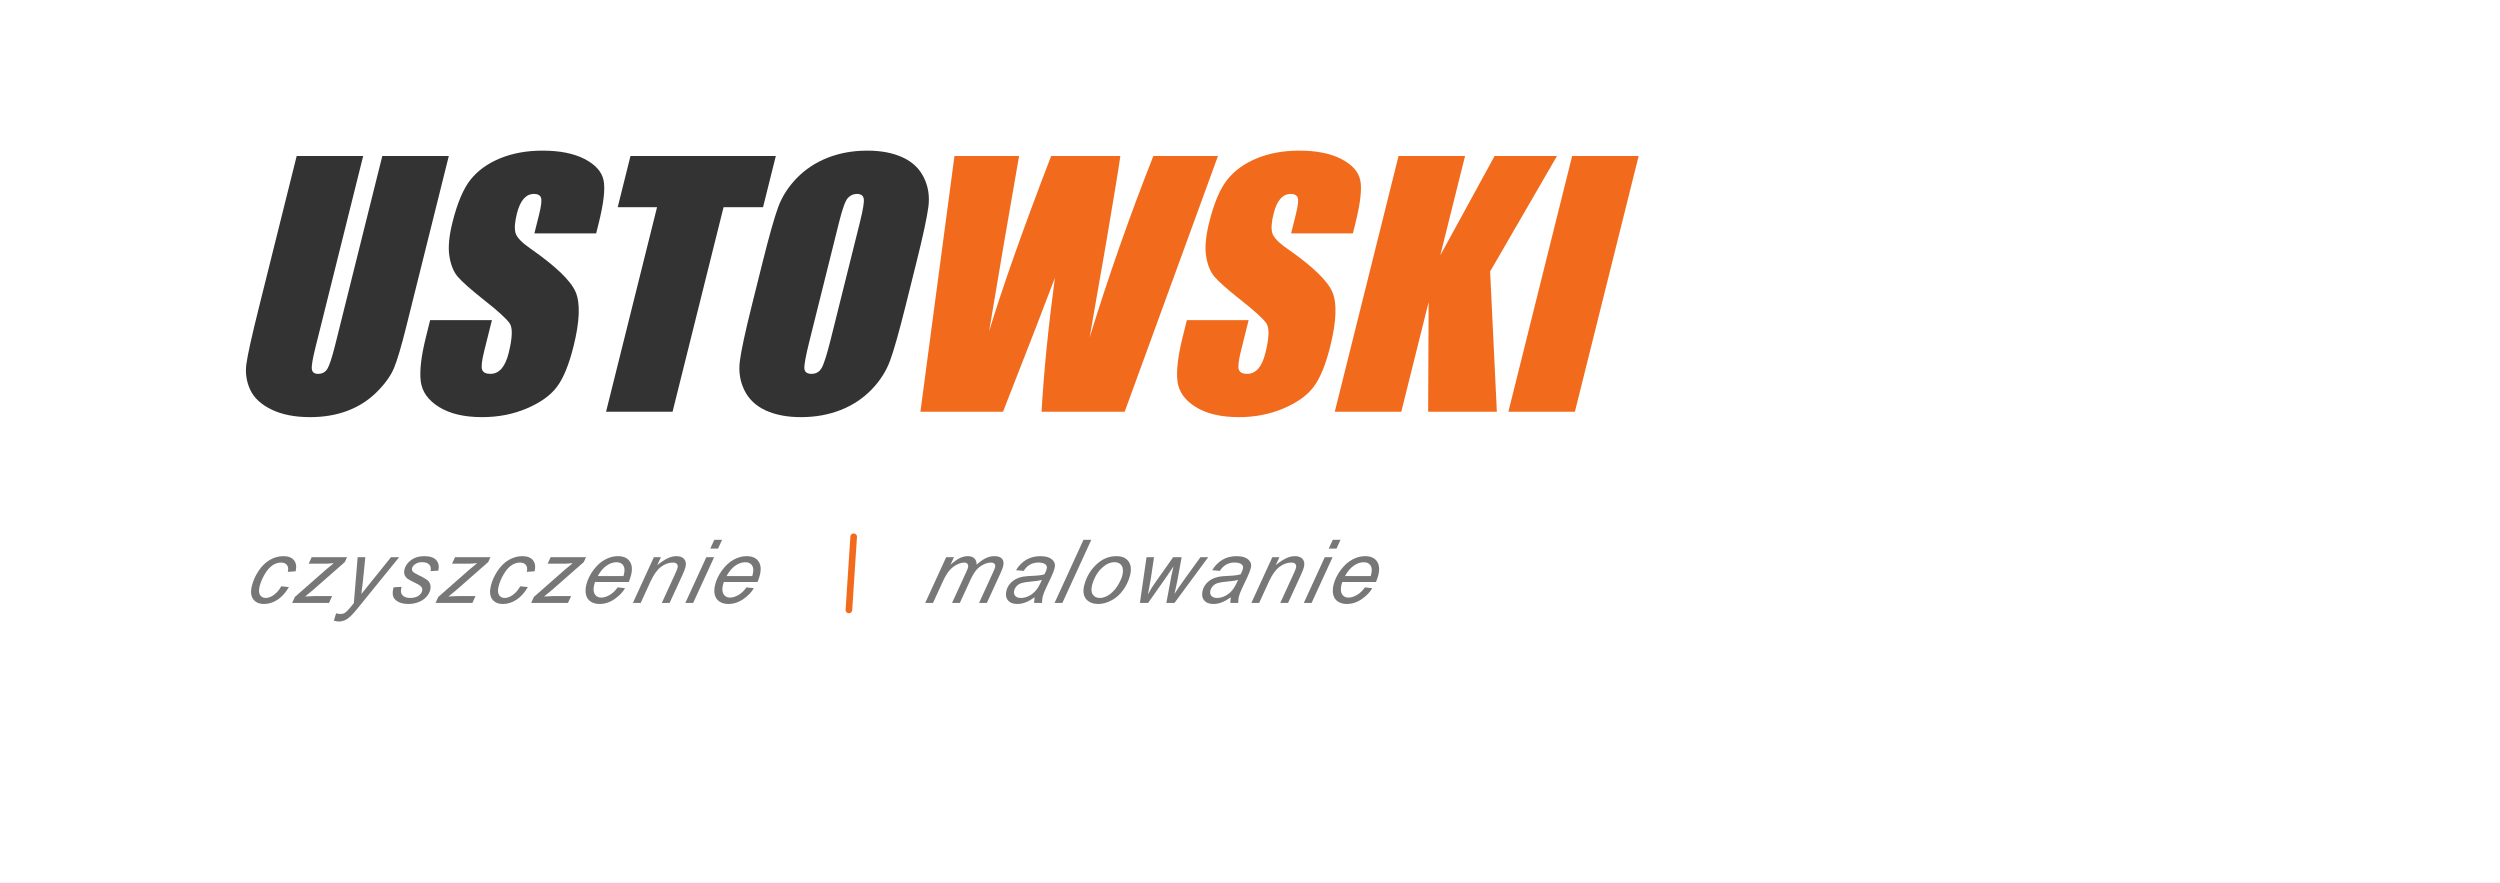
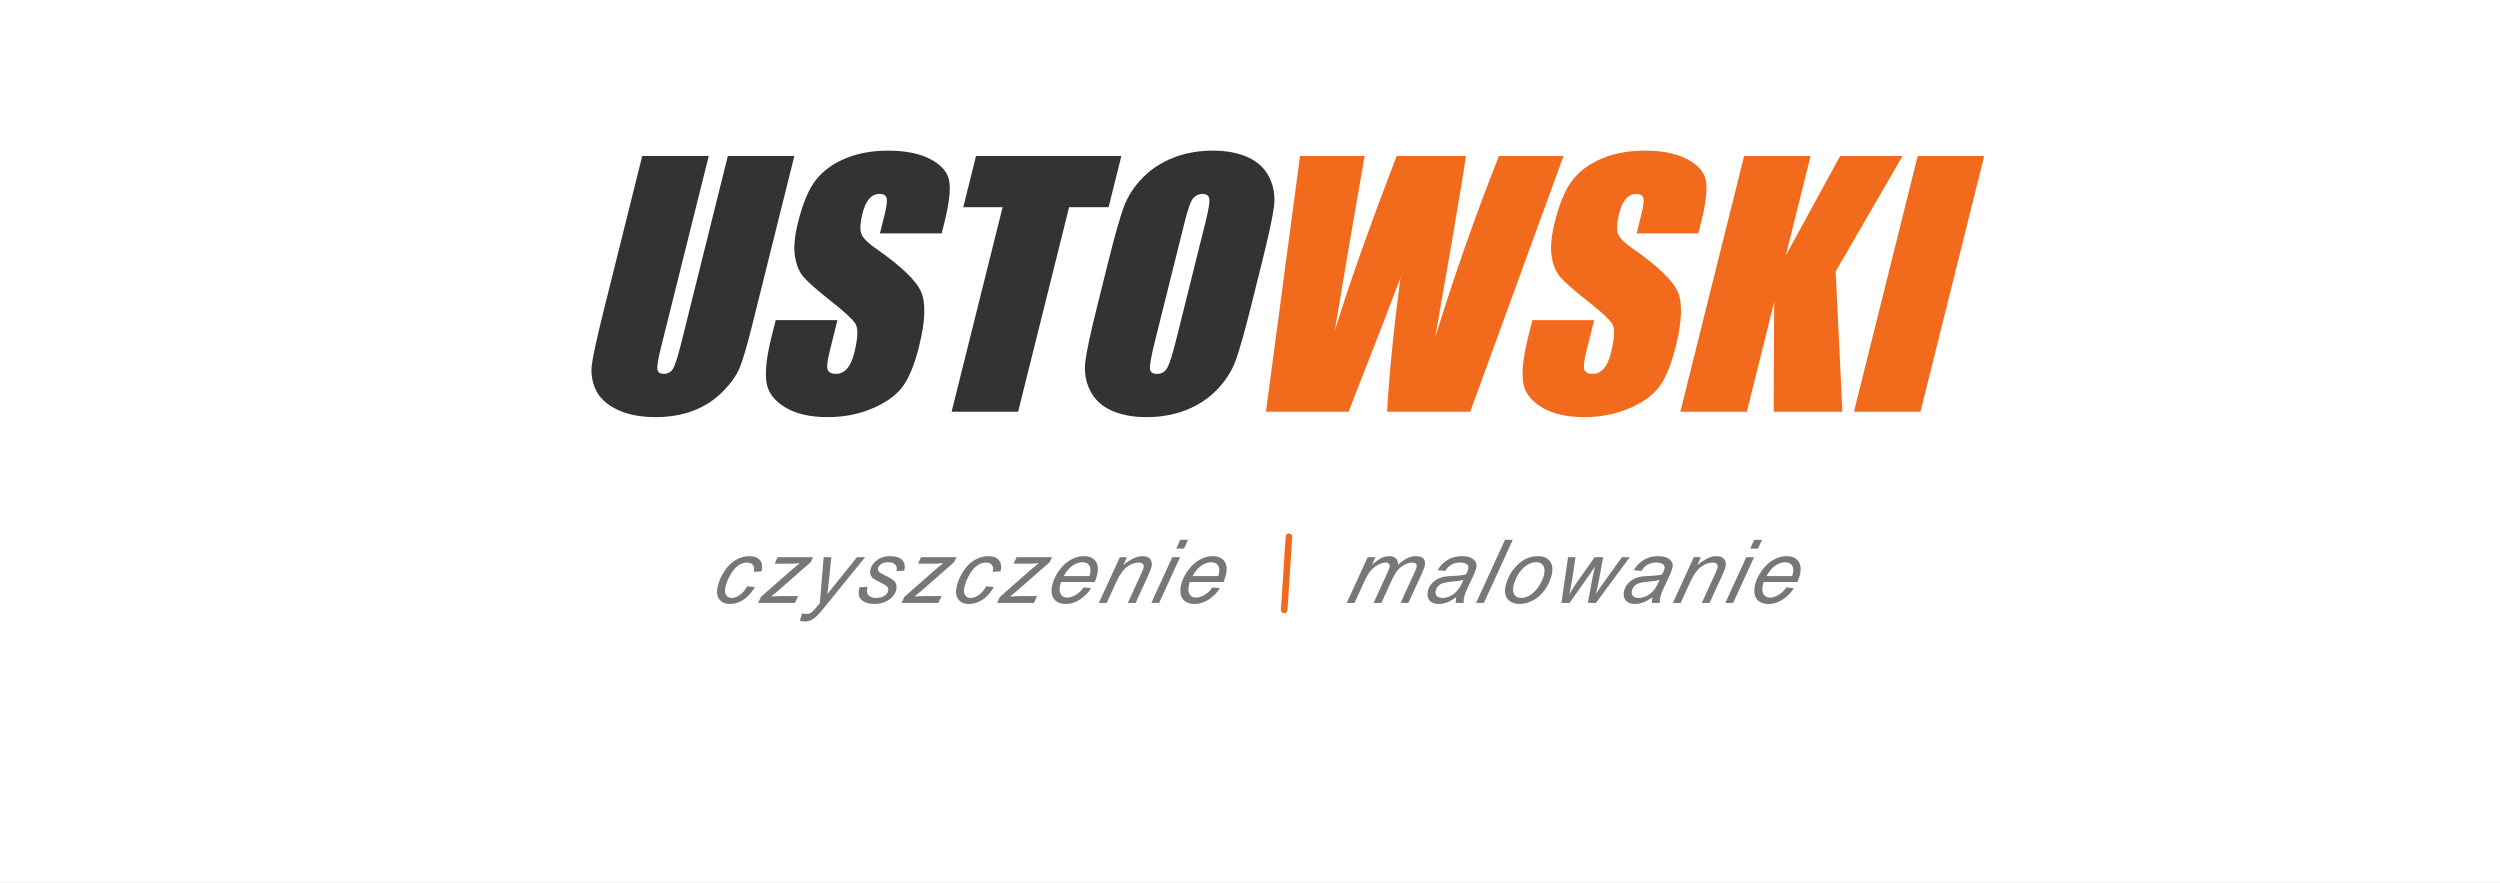
<svg xmlns="http://www.w3.org/2000/svg" viewBox="0 0 680 240">
  <rect width="680" height="240" fill="#ffffff" />
-   <path d="M1041 1619V537Q1041 353 1029.0 278.5Q1017 204 958.0 125.5Q899 47 802.5 6.5Q706 -34 575 -34Q430 -34 319.0 14.0Q208 62 153.0 139.0Q98 216 88.0 301.5Q78 387 78 661V1619H499V405Q499 299 510.5 269.5Q522 240 557 240Q597 240 608.5 272.5Q620 305 620 426V1619Z" transform="matrix(0.042969,0,0.010713,-0.042969,60.00,112.00)" fill="#333333" />
-   <path d="M976 1129H585V1249Q585 1333 570.0 1356.0Q555 1379 520 1379Q482 1379 462.5 1348.0Q443 1317 443 1254Q443 1173 465 1132Q486 1091 584 1033Q865 866 938 759Q1011 652 1011 414Q1011 241 970.5 159.0Q930 77 814.0 21.5Q698 -34 544 -34Q375 -34 255.5 30.0Q136 94 99.0 193.0Q62 292 62 474V580H453V383Q453 292 469.5 266.0Q486 240 528 240Q570 240 590.5 273.0Q611 306 611 371Q611 514 572 558Q532 602 375 705Q218 809 167.0 856.0Q116 903 82.5 986.0Q49 1069 49 1198Q49 1384 96.5 1470.0Q144 1556 250.0 1604.5Q356 1653 506 1653Q670 1653 785.5 1600.0Q901 1547 938.5 1466.5Q976 1386 976 1193Z" transform="matrix(0.042969,0,0.010713,-0.042969,108.12,112.00)" fill="#333333" />
-   <path d="M932 1619V1295H682V0H261V1295H12V1619Z" transform="matrix(0.042969,0,0.010713,-0.042969,153.63,112.00)" fill="#333333" />
-   <path d="M1046 671Q1046 427 1034.5 325.5Q1023 224 962.5 140.0Q902 56 799.0 11.0Q696 -34 559 -34Q429 -34 325.5 8.5Q222 51 159.0 136.0Q96 221 84.0 321.0Q72 421 72 671V948Q72 1192 83.5 1293.5Q95 1395 155.5 1479.0Q216 1563 319.0 1608.0Q422 1653 559 1653Q689 1653 792.5 1610.5Q896 1568 959.0 1483.0Q1022 1398 1034.0 1298.0Q1046 1198 1046 948ZM625 1203Q625 1316 612.5 1347.5Q600 1379 561 1379Q528 1379 510.5 1353.5Q493 1328 493 1203V447Q493 306 504.5 273.0Q516 240 558 240Q601 240 613.0 278.0Q625 316 625 459Z" transform="matrix(0.042969,0,0.010713,-0.042969,194.19,112.00)" fill="#333333" />
-   <path d="M1668 1619 1481 0H955Q883 373 828 848Q803 645 711 0H188L0 1619H409L452 1054L496 509Q519 932 612 1619H1050Q1059 1548 1096 1085L1142 470Q1177 1057 1259 1619Z" transform="matrix(0.042969,0,0.010713,-0.042969,242.27,112.00)" fill="#f26b1d" />
-   <path d="M976 1129H585V1249Q585 1333 570.0 1356.0Q555 1379 520 1379Q482 1379 462.5 1348.0Q443 1317 443 1254Q443 1173 465 1132Q486 1091 584 1033Q865 866 938 759Q1011 652 1011 414Q1011 241 970.5 159.0Q930 77 814.0 21.5Q698 -34 544 -34Q375 -34 255.5 30.0Q136 94 99.0 193.0Q62 292 62 474V580H453V383Q453 292 469.5 266.0Q486 240 528 240Q570 240 590.5 273.0Q611 306 611 371Q611 514 572 558Q532 602 375 705Q218 809 167.0 856.0Q116 903 82.5 986.0Q49 1069 49 1198Q49 1384 96.5 1470.0Q144 1556 250.0 1604.5Q356 1653 506 1653Q670 1653 785.5 1600.0Q901 1547 938.5 1466.5Q976 1386 976 1193Z" transform="matrix(0.042969,0,0.010713,-0.042969,313.95,112.00)" fill="#f26b1d" />
-   <path d="M1087 1619 846 888 1110 0H675L505 694V0H84V1619H505V990L692 1619Z" transform="matrix(0.042969,0,0.010713,-0.042969,359.45,112.00)" fill="#f26b1d" />
-   <path d="M505 1619V0H84V1619Z" transform="matrix(0.042969,0,0.010713,-0.042969,406.67,112.00)" fill="#f26b1d" />
-   <path d="M801 387 982 368Q914 169 788.5 72.5Q663 -24 503 -24Q330 -24 222.5 88.0Q115 200 115 401Q115 575 184.0 743.0Q253 911 381.5 998.5Q510 1086 675 1086Q846 1086 946.0 989.5Q1046 893 1046 734L868 722Q867 823 809.5 880.0Q752 937 658 937Q549 937 469.0 868.0Q389 799 343.5 658.5Q298 518 298 388Q298 252 358.0 184.0Q418 116 506 116Q594 116 674.5 183.0Q755 250 801 387Z" transform="matrix(0.011719,0,0.002922,-0.011719,66.00,164.00)" fill="#777777" />
-   <path d="M40 0 69 140 640 783Q701 851 776 924Q647 911 591 911H196L228 1062H1049L1025 948L449 301Q400 246 303 150Q454 159 510 159H928L895 0Z" transform="matrix(0.011719,0,0.002922,-0.011719,79.00,164.00)" fill="#777777" />
-   <path d="M0 -410 11 -240Q67 -256 120 -256Q175 -256 209 -231Q253 -198 305 -107L363 -3L186 1062H364L444 525Q468 366 485 207L960 1062H1149L472 -141Q374 -317 298.0 -374.0Q222 -431 123 -431Q60 -431 0 -410Z" transform="matrix(0.011719,0,0.002922,-0.011719,92.00,164.00)" fill="#777777" />
-   <path d="M85 363 266 374Q266 296 290.0 241.0Q314 186 378.5 151.0Q443 116 529 116Q649 116 709.0 164.0Q769 212 769 277Q769 324 733 366Q696 408 552.5 469.5Q409 531 369 556Q302 597 268.0 652.5Q234 708 234 780Q234 906 334.0 996.0Q434 1086 614 1086Q814 1086 918.5 993.5Q1023 901 1027 750L850 738Q846 834 782.0 890.0Q718 946 601 946Q507 946 455.0 903.0Q403 860 403 810Q403 760 448 722Q478 696 603 642Q811 552 865 500Q951 417 951 298Q951 219 902.5 143.0Q854 67 754.5 21.5Q655 -24 520 -24Q336 -24 207 67Q78 158 85 363Z" transform="matrix(0.011719,0,0.002922,-0.011719,105.00,164.00)" fill="#777777" />
-   <path d="M40 0 69 140 640 783Q701 851 776 924Q647 911 591 911H196L228 1062H1049L1025 948L449 301Q400 246 303 150Q454 159 510 159H928L895 0Z" transform="matrix(0.011719,0,0.002922,-0.011719,118.00,164.00)" fill="#777777" />
-   <path d="M801 387 982 368Q914 169 788.5 72.5Q663 -24 503 -24Q330 -24 222.5 88.0Q115 200 115 401Q115 575 184.0 743.0Q253 911 381.5 998.5Q510 1086 675 1086Q846 1086 946.0 989.5Q1046 893 1046 734L868 722Q867 823 809.5 880.0Q752 937 658 937Q549 937 469.0 868.0Q389 799 343.5 658.5Q298 518 298 388Q298 252 358.0 184.0Q418 116 506 116Q594 116 674.5 183.0Q755 250 801 387Z" transform="matrix(0.011719,0,0.002922,-0.011719,131.00,164.00)" fill="#777777" />
-   <path d="M40 0 69 140 640 783Q701 851 776 924Q647 911 591 911H196L228 1062H1049L1025 948L449 301Q400 246 303 150Q454 159 510 159H928L895 0Z" transform="matrix(0.011719,0,0.002922,-0.011719,144.00,164.00)" fill="#777777" />
-   <path d="M848 361 1024 343Q986 212 849.5 94.0Q713 -24 524 -24Q406 -24 307.5 30.5Q209 85 157.5 189.0Q106 293 106 426Q106 600 186.5 763.5Q267 927 395.0 1006.5Q523 1086 672 1086Q862 1086 975.5 968.0Q1089 850 1089 646Q1089 568 1075 486H293Q289 455 289 430Q289 281 357.5 202.5Q426 124 525 124Q618 124 708.0 185.0Q798 246 848 361ZM322 624H918Q919 652 919 664Q919 800 851.0 872.5Q783 945 676 945Q560 945 464.5 865.0Q369 785 322 624Z" transform="matrix(0.011719,0,0.002922,-0.011719,157.00,164.00)" fill="#777777" />
-   <path d="M68 0 290 1062H454L415 877Q522 986 615.0 1036.0Q708 1086 805 1086Q934 1086 1007.5 1016.0Q1081 946 1081 829Q1081 770 1055 643L920 0H739L880 673Q901 771 901 818Q901 871 864.5 904.0Q828 937 759 937Q620 937 511.5 837.0Q403 737 352 494L249 0Z" transform="matrix(0.011719,0,0.002922,-0.011719,171.35,164.00)" fill="#777777" />
-   <path d="M325 1261 368 1466H548L505 1261ZM61 0 283 1062H464L242 0Z" transform="matrix(0.011719,0,0.002922,-0.011719,185.70,164.00)" fill="#777777" />
-   <path d="M848 361 1024 343Q986 212 849.5 94.0Q713 -24 524 -24Q406 -24 307.5 30.5Q209 85 157.5 189.0Q106 293 106 426Q106 600 186.5 763.5Q267 927 395.0 1006.5Q523 1086 672 1086Q862 1086 975.5 968.0Q1089 850 1089 646Q1089 568 1075 486H293Q289 455 289 430Q289 281 357.5 202.5Q426 124 525 124Q618 124 708.0 185.0Q798 246 848 361ZM322 624H918Q919 652 919 664Q919 800 851.0 872.5Q783 945 676 945Q560 945 464.5 865.0Q369 785 322 624Z" transform="matrix(0.011719,0,0.002922,-0.011719,192.03,164.00)" fill="#777777" />
-   <line x1="232.2" y1="146.0" x2="230.9" y2="165.9" stroke="#f26b1d" stroke-width="1.8" stroke-linecap="round" />
-   <path d="M67 0 289 1062H470L433 887Q534 1000 613.5 1043.0Q693 1086 786 1086Q885 1086 951.5 1033.5Q1018 981 1039 887Q1120 987 1209.5 1036.5Q1299 1086 1398 1086Q1531 1086 1597.5 1023.0Q1664 960 1664 846Q1664 797 1641 684L1498 0H1317L1463 702Q1482 788 1482 825Q1482 877 1449.0 907.0Q1416 937 1356 937Q1275 937 1191.0 888.0Q1107 839 1060.5 759.5Q1014 680 979 515L871 0H690L840 717Q856 790 856 821Q856 873 823.5 905.0Q791 937 739 937Q662 937 577.5 888.0Q493 839 440.0 751.5Q387 664 353 502L248 0Z" transform="matrix(0.011719,0,0.002922,-0.011719,250.87,164.00)" fill="#777777" />
-   <path d="M784 132Q690 51 603.0 13.5Q516 -24 417 -24Q270 -24 180.0 62.5Q90 149 90 284Q90 373 130.5 441.5Q171 510 238.0 551.5Q305 593 402 611Q463 623 633.5 630.0Q804 637 878 666Q899 740 899 789Q899 852 853 888Q790 938 669 938Q555 938 482.5 887.5Q410 837 377 744L194 760Q250 918 371.5 1002.0Q493 1086 678 1086Q875 1086 990 992Q1078 922 1078 810Q1078 725 1053 613L994 349Q966 223 966 144Q966 94 988 0H805Q790 52 784 132ZM851 538Q813 523 769.5 515.0Q726 507 624 498Q466 484 401.0 462.5Q336 441 303.0 394.0Q270 347 270 290Q270 214 322.5 165.0Q375 116 472 116Q562 116 645.0 163.5Q728 211 776.0 296.0Q824 381 851 538Z" transform="matrix(0.011719,0,0.002922,-0.011719,271.86,164.00)" fill="#777777" />
-   <path d="M54 0 360 1466H541L235 0Z" transform="matrix(0.011719,0,0.002922,-0.011719,286.21,164.00)" fill="#777777" />
-   <path d="M100 403Q100 714 283 918Q434 1086 679 1086Q871 1086 988.5 966.0Q1106 846 1106 642Q1106 459 1032.0 301.5Q958 144 821.5 60.0Q685 -24 534 -24Q410 -24 308.5 29.0Q207 82 153.5 179.0Q100 276 100 403ZM281 421Q281 271 353.0 193.5Q425 116 536 116Q594 116 651.0 139.5Q708 163 757.0 211.0Q806 259 840.5 320.5Q875 382 896 453Q927 552 927 643Q927 787 854.5 866.5Q782 946 672 946Q587 946 517.0 905.5Q447 865 390.5 787.0Q334 709 307.5 605.5Q281 502 281 421Z" transform="matrix(0.011719,0,0.002922,-0.011719,292.54,164.00)" fill="#777777" />
-   <path d="M270 0 159 1062H333L381 585L400 317Q402 287 406 196Q436 298 457.0 352.5Q478 407 524 508L777 1062H974L1009 531Q1017 410 1019 208Q1069 342 1182 580L1410 1062H1591L1072 0H884L844 623Q840 681 838 849Q797 742 741 618L460 0Z" transform="matrix(0.011719,0,0.002922,-0.011719,306.89,164.00)" fill="#777777" />
-   <path d="M784 132Q690 51 603.0 13.5Q516 -24 417 -24Q270 -24 180.0 62.5Q90 149 90 284Q90 373 130.5 441.5Q171 510 238.0 551.5Q305 593 402 611Q463 623 633.5 630.0Q804 637 878 666Q899 740 899 789Q899 852 853 888Q790 938 669 938Q555 938 482.5 887.5Q410 837 377 744L194 760Q250 918 371.5 1002.0Q493 1086 678 1086Q875 1086 990 992Q1078 922 1078 810Q1078 725 1053 613L994 349Q966 223 966 144Q966 94 988 0H805Q790 52 784 132ZM851 538Q813 523 769.5 515.0Q726 507 624 498Q466 484 401.0 462.5Q336 441 303.0 394.0Q270 347 270 290Q270 214 322.5 165.0Q375 116 472 116Q562 116 645.0 163.5Q728 211 776.0 296.0Q824 381 851 538Z" transform="matrix(0.011719,0,0.002922,-0.011719,325.22,164.00)" fill="#777777" />
-   <path d="M68 0 290 1062H454L415 877Q522 986 615.0 1036.0Q708 1086 805 1086Q934 1086 1007.5 1016.0Q1081 946 1081 829Q1081 770 1055 643L920 0H739L880 673Q901 771 901 818Q901 871 864.5 904.0Q828 937 759 937Q620 937 511.5 837.0Q403 737 352 494L249 0Z" transform="matrix(0.011719,0,0.002922,-0.011719,339.57,164.00)" fill="#777777" />
-   <path d="M325 1261 368 1466H548L505 1261ZM61 0 283 1062H464L242 0Z" transform="matrix(0.011719,0,0.002922,-0.011719,353.92,164.00)" fill="#777777" />
-   <path d="M848 361 1024 343Q986 212 849.5 94.0Q713 -24 524 -24Q406 -24 307.5 30.5Q209 85 157.5 189.0Q106 293 106 426Q106 600 186.5 763.5Q267 927 395.0 1006.5Q523 1086 672 1086Q862 1086 975.5 968.0Q1089 850 1089 646Q1089 568 1075 486H293Q289 455 289 430Q289 281 357.5 202.5Q426 124 525 124Q618 124 708.0 185.0Q798 246 848 361ZM322 624H918Q919 652 919 664Q919 800 851.0 872.5Q783 945 676 945Q560 945 464.5 865.0Q369 785 322 624Z" transform="matrix(0.011719,0,0.002922,-0.011719,360.25,164.00)" fill="#777777" />
+   <path d="M1041 1619V537Q1041 353 1029.0 278.5Q1017 204 958.0 125.5Q899 47 802.5 6.5Q706 -34 575 -34Q430 -34 319.0 14.0Q208 62 153.0 139.0Q98 216 88.0 301.5Q78 387 78 661V1619H499V405Q499 299 510.5 269.5Q522 240 557 240Q597 240 608.5 272.5Q620 305 620 426V1619Z" transform="matrix(0.042969,0,0.010713,-0.042969,153.99,112.00)" fill="#333333" />
+   <path d="M976 1129H585V1249Q585 1333 570.0 1356.0Q555 1379 520 1379Q482 1379 462.5 1348.0Q443 1317 443 1254Q443 1173 465 1132Q486 1091 584 1033Q865 866 938 759Q1011 652 1011 414Q1011 241 970.5 159.0Q930 77 814.0 21.5Q698 -34 544 -34Q375 -34 255.5 30.0Q136 94 99.0 193.0Q62 292 62 474V580H453V383Q453 292 469.5 266.0Q486 240 528 240Q570 240 590.5 273.0Q611 306 611 371Q611 514 572 558Q532 602 375 705Q218 809 167.0 856.0Q116 903 82.5 986.0Q49 1069 49 1198Q49 1384 96.5 1470.0Q144 1556 250.0 1604.5Q356 1653 506 1653Q670 1653 785.5 1600.0Q901 1547 938.5 1466.5Q976 1386 976 1193Z" transform="matrix(0.042969,0,0.010713,-0.042969,202.11,112.00)" fill="#333333" />
+   <path d="M932 1619V1295H682V0H261V1295H12V1619Z" transform="matrix(0.042969,0,0.010713,-0.042969,247.62,112.00)" fill="#333333" />
+   <path d="M1046 671Q1046 427 1034.5 325.5Q1023 224 962.5 140.0Q902 56 799.0 11.0Q696 -34 559 -34Q429 -34 325.5 8.5Q222 51 159.0 136.0Q96 221 84.0 321.0Q72 421 72 671V948Q72 1192 83.5 1293.5Q95 1395 155.5 1479.0Q216 1563 319.0 1608.0Q422 1653 559 1653Q689 1653 792.5 1610.5Q896 1568 959.0 1483.0Q1022 1398 1034.0 1298.0Q1046 1198 1046 948ZM625 1203Q625 1316 612.5 1347.5Q600 1379 561 1379Q528 1379 510.5 1353.5Q493 1328 493 1203V447Q493 306 504.5 273.0Q516 240 558 240Q601 240 613.0 278.0Q625 316 625 459Z" transform="matrix(0.042969,0,0.010713,-0.042969,288.18,112.00)" fill="#333333" />
+   <path d="M1668 1619 1481 0H955Q883 373 828 848Q803 645 711 0H188L0 1619H409L452 1054L496 509Q519 932 612 1619H1050Q1059 1548 1096 1085L1142 470Q1177 1057 1259 1619Z" transform="matrix(0.042969,0,0.010713,-0.042969,336.26,112.00)" fill="#f26b1d" />
+   <path d="M976 1129H585V1249Q585 1333 570.0 1356.0Q555 1379 520 1379Q482 1379 462.5 1348.0Q443 1317 443 1254Q443 1173 465 1132Q486 1091 584 1033Q865 866 938 759Q1011 652 1011 414Q1011 241 970.5 159.0Q930 77 814.0 21.5Q698 -34 544 -34Q375 -34 255.5 30.0Q136 94 99.0 193.0Q62 292 62 474V580H453V383Q453 292 469.5 266.0Q486 240 528 240Q570 240 590.5 273.0Q611 306 611 371Q611 514 572 558Q532 602 375 705Q218 809 167.0 856.0Q116 903 82.5 986.0Q49 1069 49 1198Q49 1384 96.5 1470.0Q144 1556 250.0 1604.5Q356 1653 506 1653Q670 1653 785.5 1600.0Q901 1547 938.5 1466.5Q976 1386 976 1193Z" transform="matrix(0.042969,0,0.010713,-0.042969,407.93,112.00)" fill="#f26b1d" />
+   <path d="M1087 1619 846 888 1110 0H675L505 694V0H84V1619H505V990L692 1619Z" transform="matrix(0.042969,0,0.010713,-0.042969,453.44,112.00)" fill="#f26b1d" />
+   <path d="M505 1619V0H84V1619Z" transform="matrix(0.042969,0,0.010713,-0.042969,500.66,112.00)" fill="#f26b1d" />
+   <path d="M801 387 982 368Q914 169 788.5 72.5Q663 -24 503 -24Q330 -24 222.5 88.0Q115 200 115 401Q115 575 184.0 743.0Q253 911 381.5 998.5Q510 1086 675 1086Q846 1086 946.0 989.5Q1046 893 1046 734L868 722Q867 823 809.5 880.0Q752 937 658 937Q549 937 469.0 868.0Q389 799 343.5 658.5Q298 518 298 388Q298 252 358.0 184.0Q418 116 506 116Q594 116 674.5 183.0Q755 250 801 387Z" transform="matrix(0.011719,0,0.002922,-0.011719,192.75,164.00)" fill="#777777" />
+   <path d="M40 0 69 140 640 783Q701 851 776 924Q647 911 591 911H196L228 1062H1049L1025 948L449 301Q400 246 303 150Q454 159 510 159H928L895 0Z" transform="matrix(0.011719,0,0.002922,-0.011719,205.75,164.00)" fill="#777777" />
+   <path d="M0 -410 11 -240Q67 -256 120 -256Q175 -256 209 -231Q253 -198 305 -107L363 -3L186 1062H364L444 525Q468 366 485 207L960 1062H1149L472 -141Q374 -317 298.0 -374.0Q222 -431 123 -431Q60 -431 0 -410Z" transform="matrix(0.011719,0,0.002922,-0.011719,218.75,164.00)" fill="#777777" />
+   <path d="M85 363 266 374Q266 296 290.0 241.0Q314 186 378.5 151.0Q443 116 529 116Q649 116 709.0 164.0Q769 212 769 277Q769 324 733 366Q696 408 552.5 469.5Q409 531 369 556Q302 597 268.0 652.5Q234 708 234 780Q234 906 334.0 996.0Q434 1086 614 1086Q814 1086 918.5 993.5Q1023 901 1027 750L850 738Q846 834 782.0 890.0Q718 946 601 946Q507 946 455.0 903.0Q403 860 403 810Q403 760 448 722Q478 696 603 642Q811 552 865 500Q951 417 951 298Q951 219 902.5 143.0Q854 67 754.5 21.5Q655 -24 520 -24Q336 -24 207 67Q78 158 85 363Z" transform="matrix(0.011719,0,0.002922,-0.011719,231.75,164.00)" fill="#777777" />
+   <path d="M40 0 69 140 640 783Q701 851 776 924Q647 911 591 911H196L228 1062H1049L1025 948L449 301Q400 246 303 150Q454 159 510 159H928L895 0Z" transform="matrix(0.011719,0,0.002922,-0.011719,244.75,164.00)" fill="#777777" />
+   <path d="M801 387 982 368Q914 169 788.5 72.5Q663 -24 503 -24Q330 -24 222.5 88.0Q115 200 115 401Q115 575 184.0 743.0Q253 911 381.5 998.5Q510 1086 675 1086Q846 1086 946.0 989.5Q1046 893 1046 734L868 722Q867 823 809.5 880.0Q752 937 658 937Q549 937 469.0 868.0Q389 799 343.5 658.5Q298 518 298 388Q298 252 358.0 184.0Q418 116 506 116Q594 116 674.5 183.0Q755 250 801 387Z" transform="matrix(0.011719,0,0.002922,-0.011719,257.75,164.00)" fill="#777777" />
+   <path d="M40 0 69 140 640 783Q701 851 776 924Q647 911 591 911H196L228 1062H1049L1025 948L449 301Q400 246 303 150Q454 159 510 159H928L895 0Z" transform="matrix(0.011719,0,0.002922,-0.011719,270.75,164.00)" fill="#777777" />
+   <path d="M848 361 1024 343Q986 212 849.5 94.0Q713 -24 524 -24Q406 -24 307.5 30.5Q209 85 157.5 189.0Q106 293 106 426Q106 600 186.5 763.5Q267 927 395.0 1006.5Q523 1086 672 1086Q862 1086 975.5 968.0Q1089 850 1089 646Q1089 568 1075 486H293Q289 455 289 430Q289 281 357.5 202.5Q426 124 525 124Q618 124 708.0 185.0Q798 246 848 361ZM322 624H918Q919 652 919 664Q919 800 851.0 872.5Q783 945 676 945Q560 945 464.5 865.0Q369 785 322 624Z" transform="matrix(0.011719,0,0.002922,-0.011719,283.75,164.00)" fill="#777777" />
+   <path d="M68 0 290 1062H454L415 877Q522 986 615.0 1036.0Q708 1086 805 1086Q934 1086 1007.5 1016.0Q1081 946 1081 829Q1081 770 1055 643L920 0H739L880 673Q901 771 901 818Q901 871 864.5 904.0Q828 937 759 937Q620 937 511.5 837.0Q403 737 352 494L249 0Z" transform="matrix(0.011719,0,0.002922,-0.011719,298.10,164.00)" fill="#777777" />
+   <path d="M325 1261 368 1466H548L505 1261ZM61 0 283 1062H464L242 0Z" transform="matrix(0.011719,0,0.002922,-0.011719,312.44,164.00)" fill="#777777" />
+   <path d="M848 361 1024 343Q986 212 849.5 94.0Q713 -24 524 -24Q406 -24 307.5 30.5Q209 85 157.5 189.0Q106 293 106 426Q106 600 186.5 763.5Q267 927 395.0 1006.5Q523 1086 672 1086Q862 1086 975.5 968.0Q1089 850 1089 646Q1089 568 1075 486H293Q289 455 289 430Q289 281 357.5 202.5Q426 124 525 124Q618 124 708.0 185.0Q798 246 848 361ZM322 624H918Q919 652 919 664Q919 800 851.0 872.5Q783 945 676 945Q560 945 464.5 865.0Q369 785 322 624Z" transform="matrix(0.011719,0,0.002922,-0.011719,318.78,164.00)" fill="#777777" />
+   <line x1="350.6" y1="146.0" x2="349.3" y2="165.9" stroke="#f26b1d" stroke-width="1.8" stroke-linecap="round" />
+   <path d="M67 0 289 1062H470L433 887Q534 1000 613.5 1043.0Q693 1086 786 1086Q885 1086 951.5 1033.5Q1018 981 1039 887Q1120 987 1209.5 1036.5Q1299 1086 1398 1086Q1531 1086 1597.5 1023.0Q1664 960 1664 846Q1664 797 1641 684L1498 0H1317L1463 702Q1482 788 1482 825Q1482 877 1449.0 907.0Q1416 937 1356 937Q1275 937 1191.0 888.0Q1107 839 1060.5 759.5Q1014 680 979 515L871 0H690L840 717Q856 790 856 821Q856 873 823.5 905.0Q791 937 739 937Q662 937 577.5 888.0Q493 839 440.0 751.5Q387 664 353 502L248 0Z" transform="matrix(0.011719,0,0.002922,-0.011719,365.52,164.00)" fill="#777777" />
+   <path d="M784 132Q690 51 603.0 13.5Q516 -24 417 -24Q270 -24 180.0 62.5Q90 149 90 284Q90 373 130.5 441.5Q171 510 238.0 551.5Q305 593 402 611Q463 623 633.5 630.0Q804 637 878 666Q899 740 899 789Q899 852 853 888Q790 938 669 938Q555 938 482.5 887.5Q410 837 377 744L194 760Q250 918 371.5 1002.0Q493 1086 678 1086Q875 1086 990 992Q1078 922 1078 810Q1078 725 1053 613L994 349Q966 223 966 144Q966 94 988 0H805Q790 52 784 132ZM851 538Q813 523 769.5 515.0Q726 507 624 498Q466 484 401.0 462.5Q336 441 303.0 394.0Q270 347 270 290Q270 214 322.5 165.0Q375 116 472 116Q562 116 645.0 163.5Q728 211 776.0 296.0Q824 381 851 538Z" transform="matrix(0.011719,0,0.002922,-0.011719,386.52,164.00)" fill="#777777" />
+   <path d="M54 0 360 1466H541L235 0Z" transform="matrix(0.011719,0,0.002922,-0.011719,400.86,164.00)" fill="#777777" />
+   <path d="M100 403Q100 714 283 918Q434 1086 679 1086Q871 1086 988.5 966.0Q1106 846 1106 642Q1106 459 1032.0 301.5Q958 144 821.5 60.0Q685 -24 534 -24Q410 -24 308.5 29.0Q207 82 153.5 179.0Q100 276 100 403ZM281 421Q281 271 353.0 193.5Q425 116 536 116Q594 116 651.0 139.5Q708 163 757.0 211.0Q806 259 840.5 320.5Q875 382 896 453Q927 552 927 643Q927 787 854.5 866.5Q782 946 672 946Q587 946 517.0 905.5Q447 865 390.5 787.0Q334 709 307.5 605.5Q281 502 281 421Z" transform="matrix(0.011719,0,0.002922,-0.011719,407.20,164.00)" fill="#777777" />
+   <path d="M270 0 159 1062H333L381 585L400 317Q402 287 406 196Q436 298 457.0 352.5Q478 407 524 508L777 1062H974L1009 531Q1017 410 1019 208Q1069 342 1182 580L1410 1062H1591L1072 0H884L844 623Q840 681 838 849Q797 742 741 618L460 0Z" transform="matrix(0.011719,0,0.002922,-0.011719,421.54,164.00)" fill="#777777" />
+   <path d="M784 132Q690 51 603.0 13.5Q516 -24 417 -24Q270 -24 180.0 62.5Q90 149 90 284Q90 373 130.5 441.5Q171 510 238.0 551.5Q305 593 402 611Q463 623 633.5 630.0Q804 637 878 666Q899 740 899 789Q899 852 853 888Q790 938 669 938Q555 938 482.5 887.5Q410 837 377 744L194 760Q250 918 371.5 1002.0Q493 1086 678 1086Q875 1086 990 992Q1078 922 1078 810Q1078 725 1053 613L994 349Q966 223 966 144Q966 94 988 0H805Q790 52 784 132ZM851 538Q813 523 769.5 515.0Q726 507 624 498Q466 484 401.0 462.5Q336 441 303.0 394.0Q270 347 270 290Q270 214 322.5 165.0Q375 116 472 116Q562 116 645.0 163.5Q728 211 776.0 296.0Q824 381 851 538Z" transform="matrix(0.011719,0,0.002922,-0.011719,439.88,164.00)" fill="#777777" />
+   <path d="M68 0 290 1062H454L415 877Q522 986 615.0 1036.0Q708 1086 805 1086Q934 1086 1007.5 1016.0Q1081 946 1081 829Q1081 770 1055 643L920 0H739L880 673Q901 771 901 818Q901 871 864.5 904.0Q828 937 759 937Q620 937 511.5 837.0Q403 737 352 494L249 0Z" transform="matrix(0.011719,0,0.002922,-0.011719,454.22,164.00)" fill="#777777" />
+   <path d="M325 1261 368 1466H548L505 1261ZM61 0 283 1062H464L242 0Z" transform="matrix(0.011719,0,0.002922,-0.011719,468.57,164.00)" fill="#777777" />
+   <path d="M848 361 1024 343Q986 212 849.5 94.0Q713 -24 524 -24Q406 -24 307.5 30.5Q209 85 157.5 189.0Q106 293 106 426Q106 600 186.5 763.5Q267 927 395.0 1006.5Q523 1086 672 1086Q862 1086 975.5 968.0Q1089 850 1089 646Q1089 568 1075 486H293Q289 455 289 430Q289 281 357.5 202.5Q426 124 525 124Q618 124 708.0 185.0Q798 246 848 361ZM322 624H918Q919 652 919 664Q919 800 851.0 872.5Q783 945 676 945Q560 945 464.5 865.0Q369 785 322 624Z" transform="matrix(0.011719,0,0.002922,-0.011719,474.90,164.00)" fill="#777777" />
</svg>
